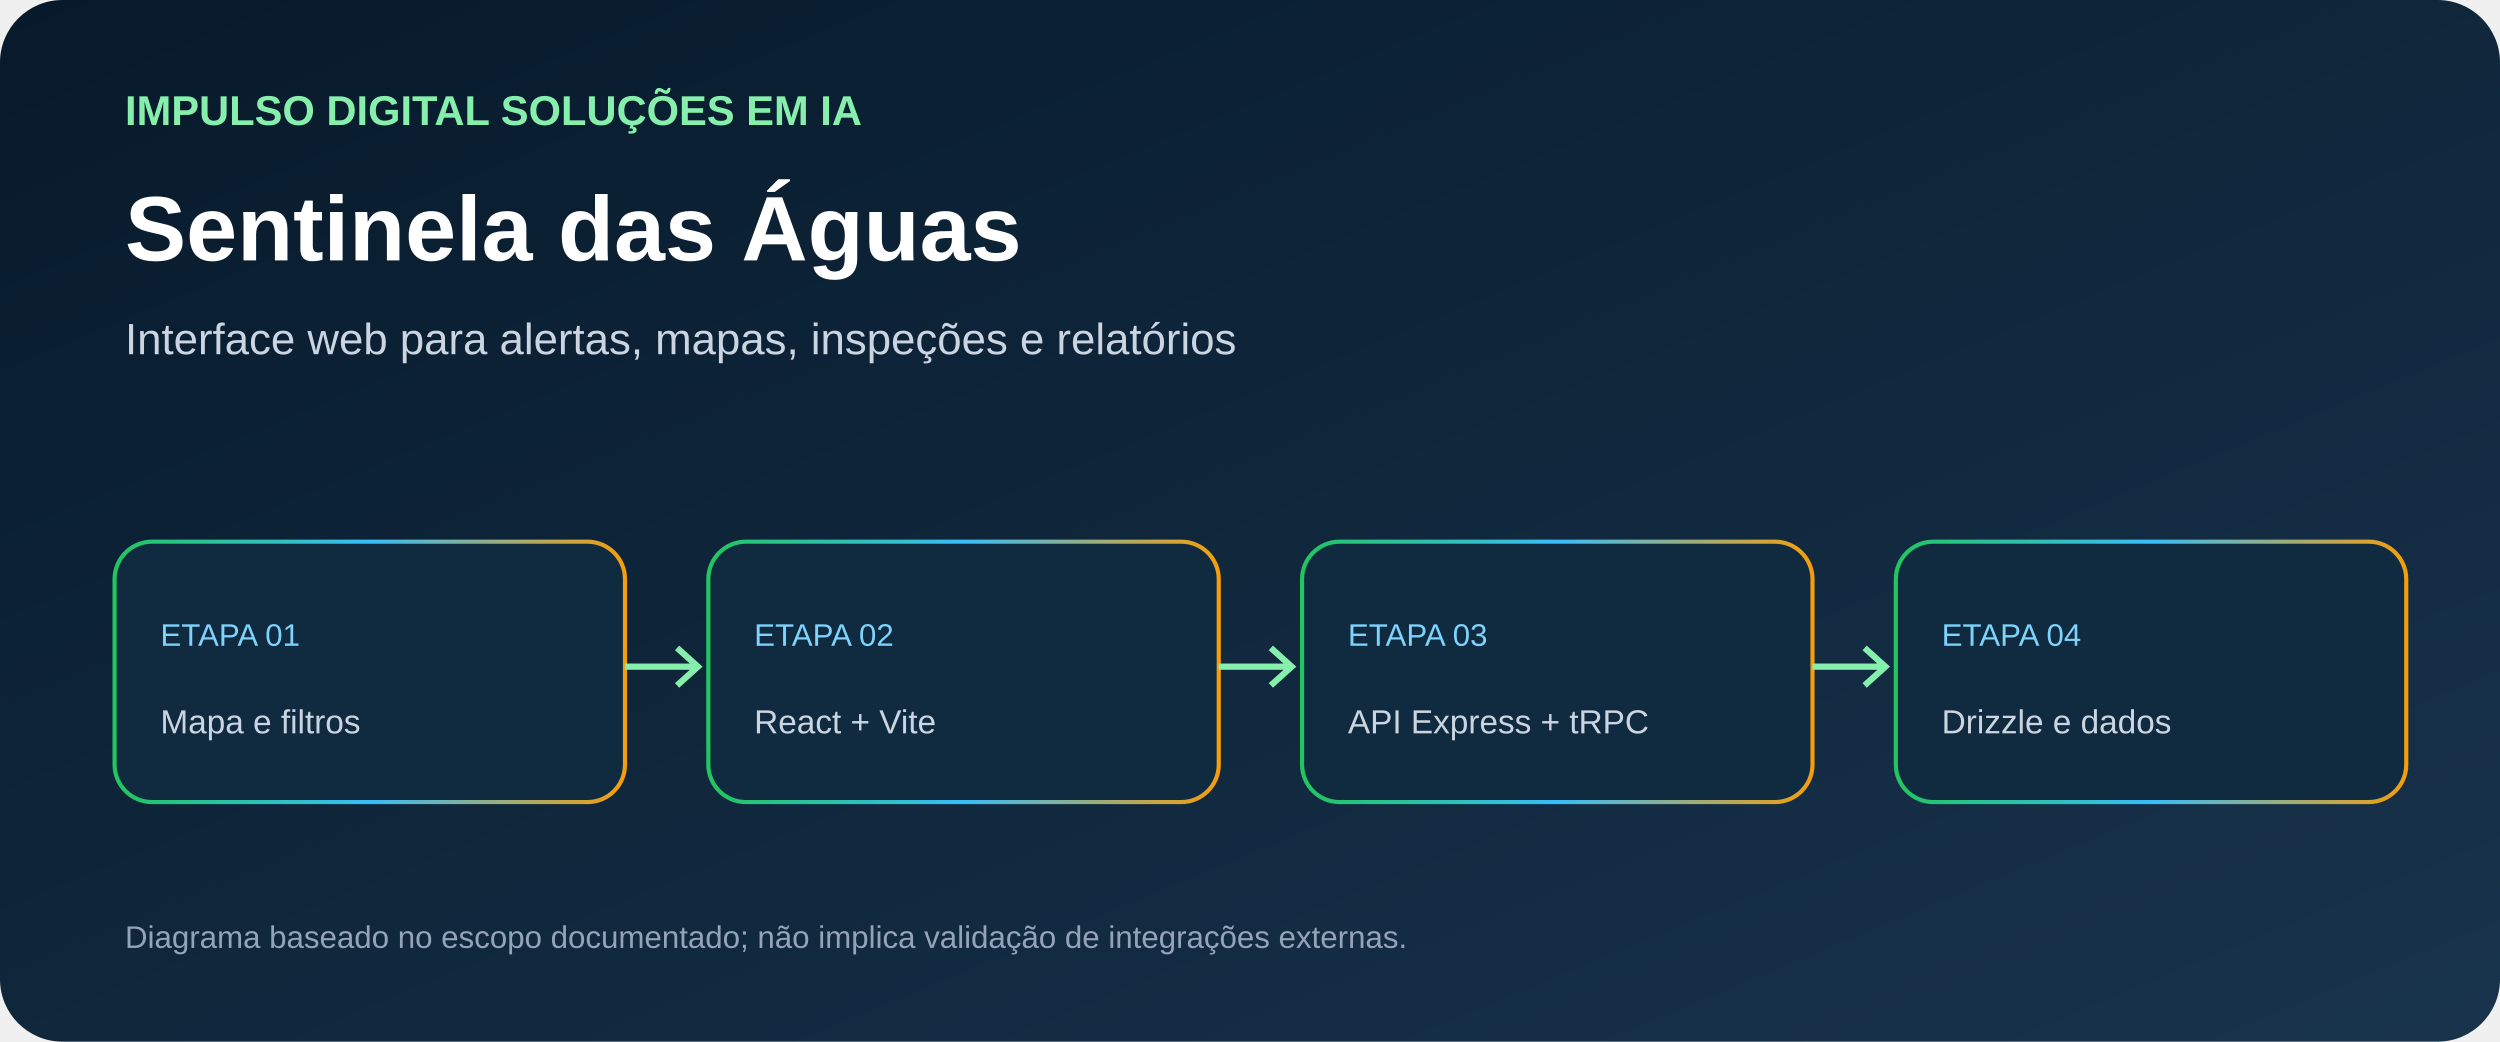
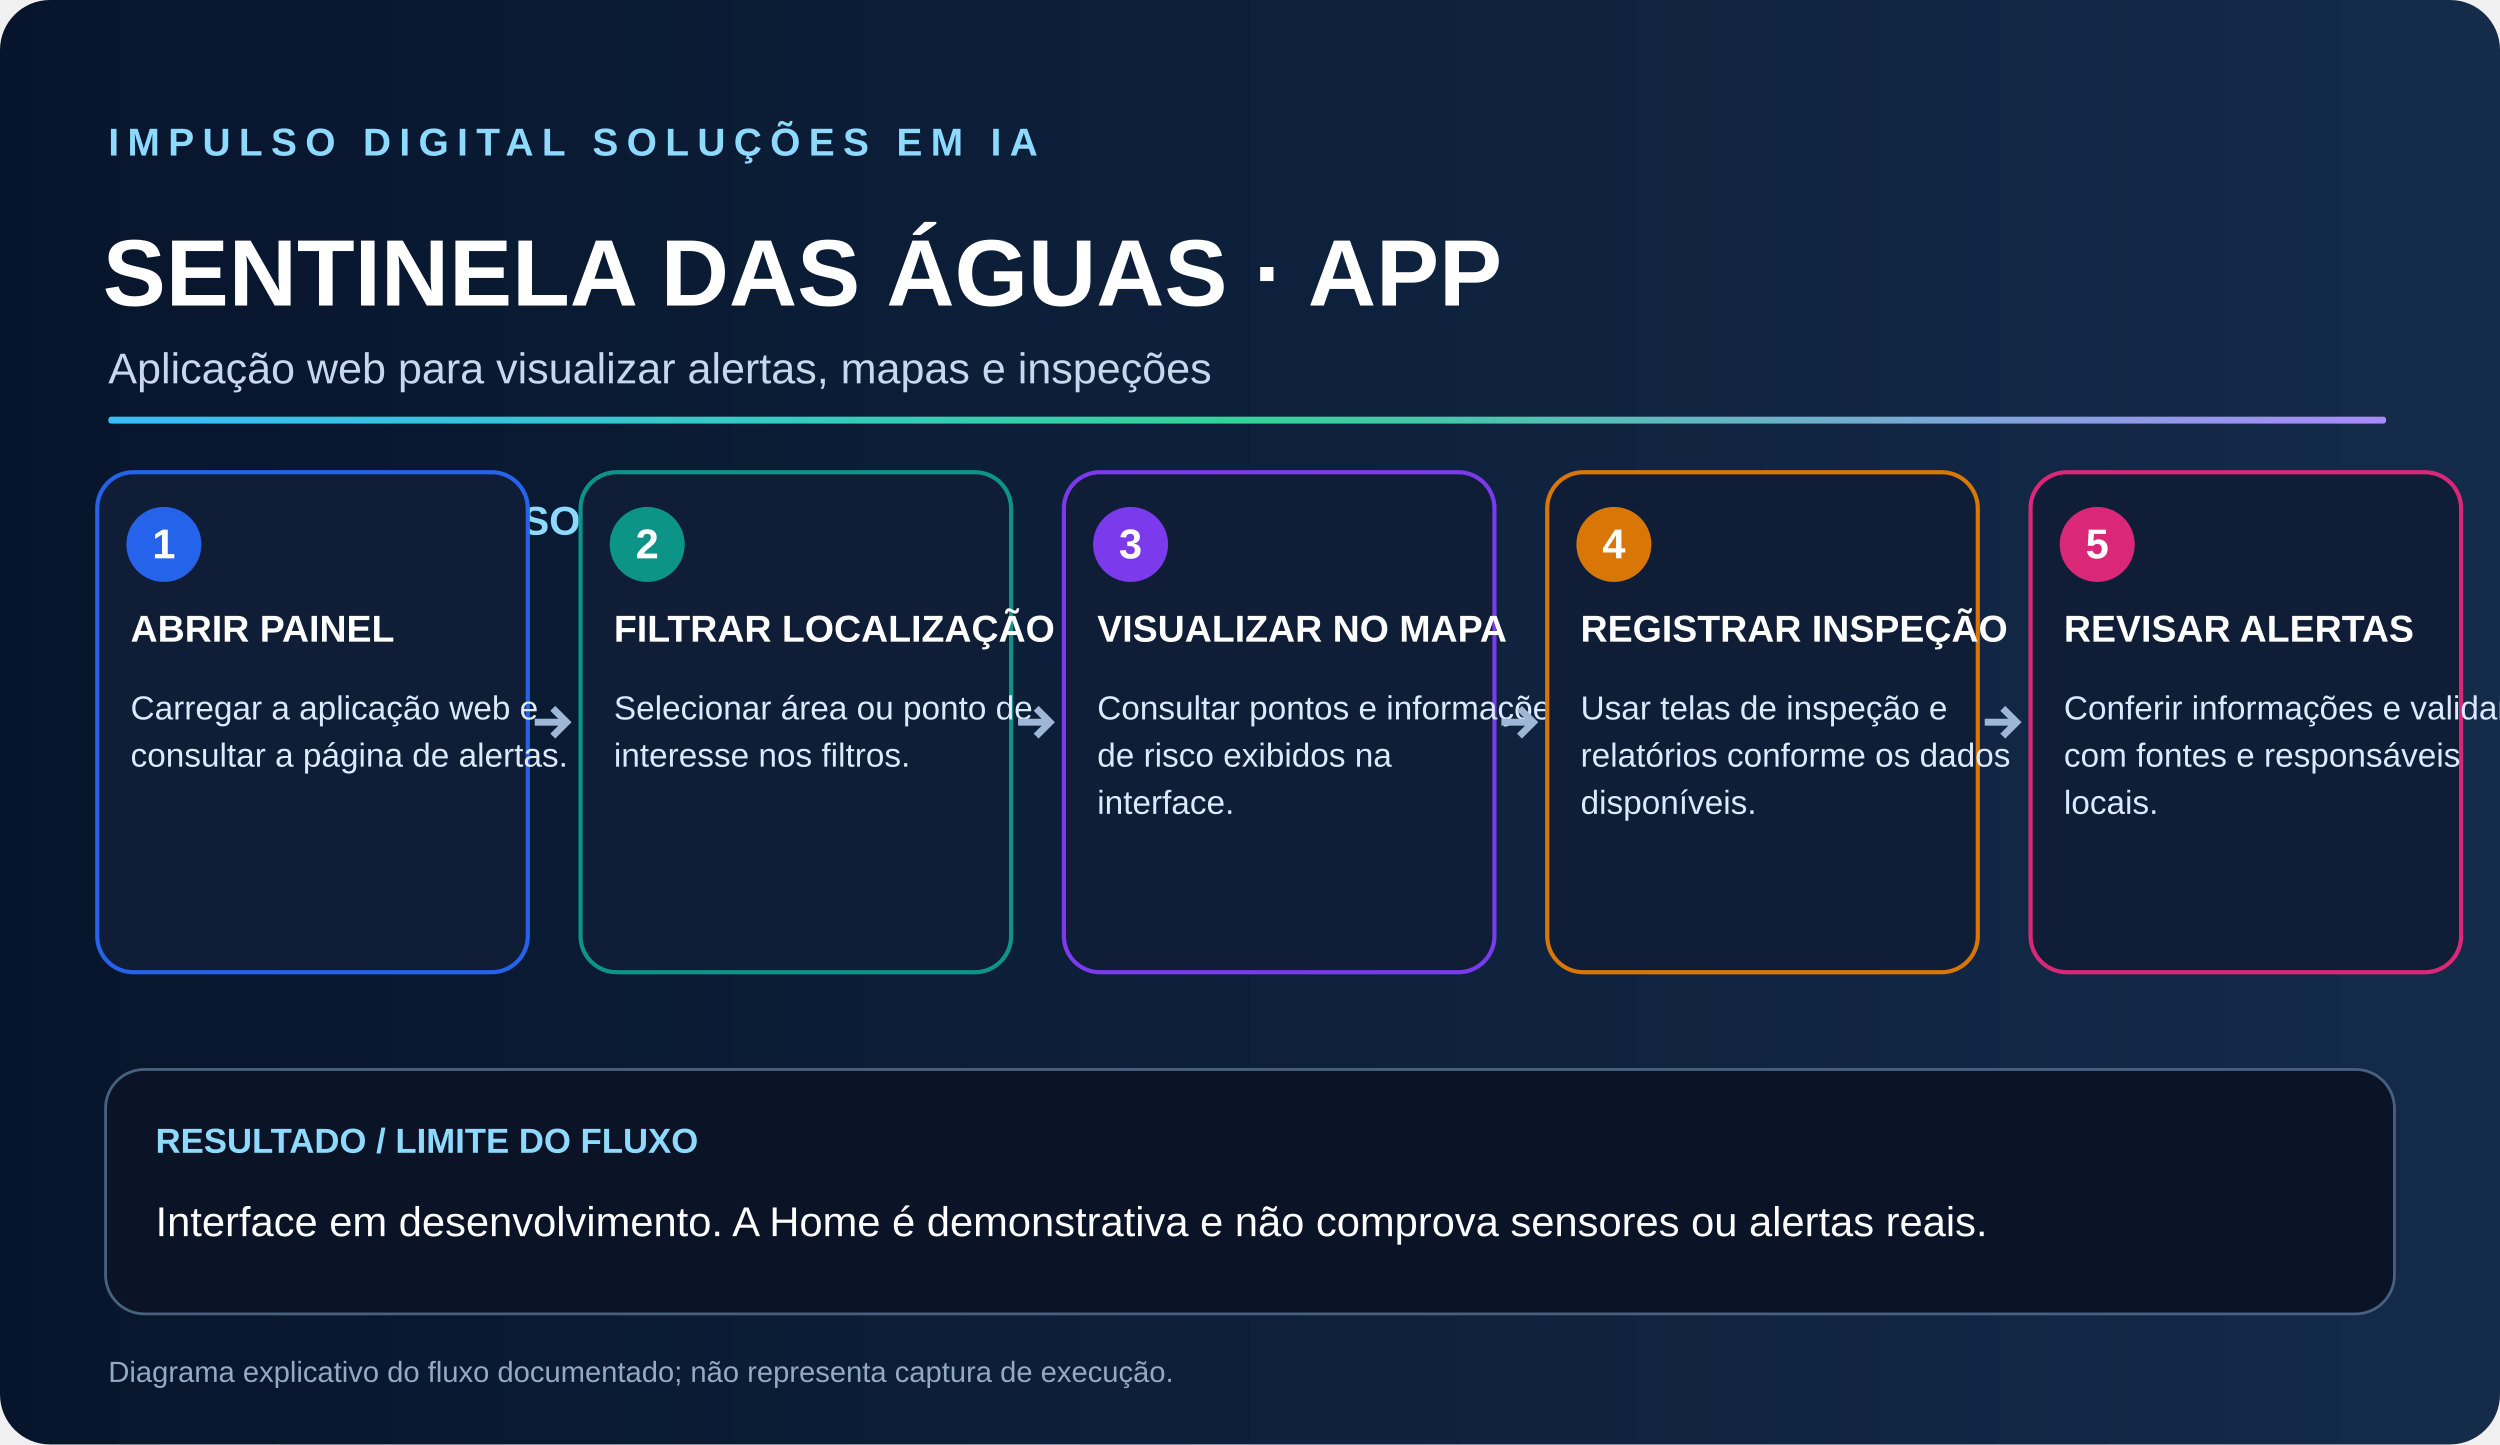
- <svg xmlns="http://www.w3.org/2000/svg" width="1200" height="500" viewBox="0 0 1200 500">
+ <svg xmlns="http://www.w3.org/2000/svg" width="1800" height="1040" viewBox="0 0 1800 1040" role="img">
  <defs>
-     <linearGradient id="b" x2="1" y2="1">
-       <stop stop-color="#071a2b" />
-       <stop offset="1" stop-color="#18334c" />
+     <linearGradient id="bg">
+       <stop stop-color="#07152c" />
+       <stop offset="1" stop-color="#142b4a" />
    </linearGradient>
-     <linearGradient id="g">
-       <stop stop-color="#22c55e" />
-       <stop offset=".5" stop-color="#38bdf8" />
-       <stop offset="1" stop-color="#f59e0b" />
+     <linearGradient id="line">
+       <stop stop-color="#38bdf8" />
+       <stop offset=".5" stop-color="#34d399" />
+       <stop offset="1" stop-color="#a78bfa" />
    </linearGradient>
  </defs>
-   <rect width="1200" height="500" rx="30" fill="url(#b)" />
-   <text x="60" y="60" fill="#86efac" font-family="Arial" font-size="20" font-weight="bold">IMPULSO DIGITAL SOLUÇÕES EM IA</text>
-   <text x="60" y="125" fill="white" font-family="Arial" font-size="44" font-weight="bold">Sentinela das Águas</text>
-   <text x="60" y="170" fill="#cbd5e1" font-family="Arial" font-size="21">Interface web para alertas, mapas, inspeções e relatórios</text>
-   <rect x="55" y="260" width="245" height="125" rx="18" fill="#102b40" stroke="url(#g)" stroke-width="2" />
-   <text x="77" y="310" fill="#7dd3fc" font-family="Arial" font-size="15">ETAPA 01</text>
-   <text x="77" y="352" fill="#cbd5e1" font-family="Arial,sans-serif" font-size="16">Mapa e filtros</text>
-   <path d="M300 320h35m-10 -9 10 9-10 9" stroke="#86efac" stroke-width="3" fill="none" />
-   <rect x="340" y="260" width="245" height="125" rx="18" fill="#102b40" stroke="url(#g)" stroke-width="2" />
-   <text x="362" y="310" fill="#7dd3fc" font-family="Arial" font-size="15">ETAPA 02</text>
-   <text x="362" y="352" fill="#cbd5e1" font-family="Arial,sans-serif" font-size="16">React + Vite</text>
-   <path d="M585 320h35m-10 -9 10 9-10 9" stroke="#86efac" stroke-width="3" fill="none" />
-   <rect x="625" y="260" width="245" height="125" rx="18" fill="#102b40" stroke="url(#g)" stroke-width="2" />
-   <text x="647" y="310" fill="#7dd3fc" font-family="Arial" font-size="15">ETAPA 03</text>
-   <text x="647" y="352" fill="#cbd5e1" font-family="Arial,sans-serif" font-size="16">API Express + tRPC</text>
-   <path d="M870 320h35m-10 -9 10 9-10 9" stroke="#86efac" stroke-width="3" fill="none" />
-   <rect x="910" y="260" width="245" height="125" rx="18" fill="#102b40" stroke="url(#g)" stroke-width="2" />
-   <text x="932" y="310" fill="#7dd3fc" font-family="Arial" font-size="15">ETAPA 04</text>
-   <text x="932" y="352" fill="#cbd5e1" font-family="Arial,sans-serif" font-size="16">Drizzle e dados</text>
-   <text x="60" y="455" fill="#94a3b8" font-family="Arial" font-size="15">Diagrama baseado no escopo documentado; não implica validação de integrações externas.</text>
+   <rect width="1800" height="1040" rx="36" fill="url(#bg)" />
+   <text x="78" y="112" font-family="Arial" font-size="28" font-weight="800" letter-spacing="6" fill="#8edaff">IMPULSO DIGITAL SOLUÇÕES EM IA</text>
+   <text x="74" y="220" font-family="Arial" font-size="68" font-weight="900" fill="#fff">SENTINELA DAS ÁGUAS · APP</text>
+   <text x="78" y="276" font-family="Arial" font-size="31" fill="#c7d8ed">Aplicação web para visualizar alertas, mapas e inspeções</text>
+   <rect x="78" y="300" width="1640" height="5" rx="2" fill="url(#line)" />
+   <text x="78" y="385" font-family="Arial" font-size="29" font-weight="800" fill="#8edaff">FLUXO PASSO A PASSO</text>
+   <rect x="70" y="340" width="310" height="360" rx="26" fill="#101d36" stroke="#2563eb" stroke-width="3" />
+   <circle cx="118" cy="392" r="27" fill="#2563eb" />
+   <text x="118" y="402" text-anchor="middle" font-family="Arial" font-size="30" font-weight="800" fill="#fff">1</text>
+   <text x="94" y="462" font-family="Arial" font-size="27" font-weight="800" fill="#fff">ABRIR PAINEL</text>
+   <text x="94" y="518" font-family="Arial" font-size="24" fill="#dbeafe">
+     <tspan x="94" dy="0">Carregar a aplicação web e</tspan>
+     <tspan x="94" dy="34">consultar a página de alertas.</tspan>
+   </text>
+   <path d="M385 520h22m-9 -10l10 10 -10 10" fill="none" stroke="#9fb7d7" stroke-width="5" />
+   <rect x="418" y="340" width="310" height="360" rx="26" fill="#101d36" stroke="#0d9488" stroke-width="3" />
+   <circle cx="466" cy="392" r="27" fill="#0d9488" />
+   <text x="466" y="402" text-anchor="middle" font-family="Arial" font-size="30" font-weight="800" fill="#fff">2</text>
+   <text x="442" y="462" font-family="Arial" font-size="27" font-weight="800" fill="#fff">FILTRAR LOCALIZAÇÃO</text>
+   <text x="442" y="518" font-family="Arial" font-size="24" fill="#dbeafe">
+     <tspan x="442" dy="0">Selecionar área ou ponto de</tspan>
+     <tspan x="442" dy="34">interesse nos filtros.</tspan>
+   </text>
+   <path d="M733 520h22m-9 -10l10 10 -10 10" fill="none" stroke="#9fb7d7" stroke-width="5" />
+   <rect x="766" y="340" width="310" height="360" rx="26" fill="#101d36" stroke="#7c3aed" stroke-width="3" />
+   <circle cx="814" cy="392" r="27" fill="#7c3aed" />
+   <text x="814" y="402" text-anchor="middle" font-family="Arial" font-size="30" font-weight="800" fill="#fff">3</text>
+   <text x="790" y="462" font-family="Arial" font-size="27" font-weight="800" fill="#fff">VISUALIZAR NO MAPA</text>
+   <text x="790" y="518" font-family="Arial" font-size="24" fill="#dbeafe">
+     <tspan x="790" dy="0">Consultar pontos e informações</tspan>
+     <tspan x="790" dy="34">de risco exibidos na</tspan>
+     <tspan x="790" dy="34">interface.</tspan>
+   </text>
+   <path d="M1081 520h22m-9 -10l10 10 -10 10" fill="none" stroke="#9fb7d7" stroke-width="5" />
+   <rect x="1114" y="340" width="310" height="360" rx="26" fill="#101d36" stroke="#d97706" stroke-width="3" />
+   <circle cx="1162" cy="392" r="27" fill="#d97706" />
+   <text x="1162" y="402" text-anchor="middle" font-family="Arial" font-size="30" font-weight="800" fill="#fff">4</text>
+   <text x="1138" y="462" font-family="Arial" font-size="27" font-weight="800" fill="#fff">REGISTRAR INSPEÇÃO</text>
+   <text x="1138" y="518" font-family="Arial" font-size="24" fill="#dbeafe">
+     <tspan x="1138" dy="0">Usar telas de inspeção e</tspan>
+     <tspan x="1138" dy="34">relatórios conforme os dados</tspan>
+     <tspan x="1138" dy="34">disponíveis.</tspan>
+   </text>
+   <path d="M1429 520h22m-9 -10l10 10 -10 10" fill="none" stroke="#9fb7d7" stroke-width="5" />
+   <rect x="1462" y="340" width="310" height="360" rx="26" fill="#101d36" stroke="#db2777" stroke-width="3" />
+   <circle cx="1510" cy="392" r="27" fill="#db2777" />
+   <text x="1510" y="402" text-anchor="middle" font-family="Arial" font-size="30" font-weight="800" fill="#fff">5</text>
+   <text x="1486" y="462" font-family="Arial" font-size="27" font-weight="800" fill="#fff">REVISAR ALERTAS</text>
+   <text x="1486" y="518" font-family="Arial" font-size="24" fill="#dbeafe">
+     <tspan x="1486" dy="0">Conferir informações e validar</tspan>
+     <tspan x="1486" dy="34">com fontes e responsáveis</tspan>
+     <tspan x="1486" dy="34">locais.</tspan>
+   </text>
+   <rect x="76" y="770" width="1648" height="176" rx="28" fill="#0b1427" stroke="#47617e" stroke-width="2" />
+   <text x="112" y="830" font-family="Arial" font-size="25" font-weight="800" fill="#8edaff">RESULTADO / LIMITE DO FLUXO</text>
+   <text x="112" y="890" font-family="Arial" font-size="30" fill="#fff">Interface em desenvolvimento. A Home é demonstrativa e não comprova sensores ou alertas reais.</text>
+   <text x="78" y="995" font-family="Arial" font-size="21" fill="#93a9c4">Diagrama explicativo do fluxo documentado; não representa captura de execução.</text>
</svg>
